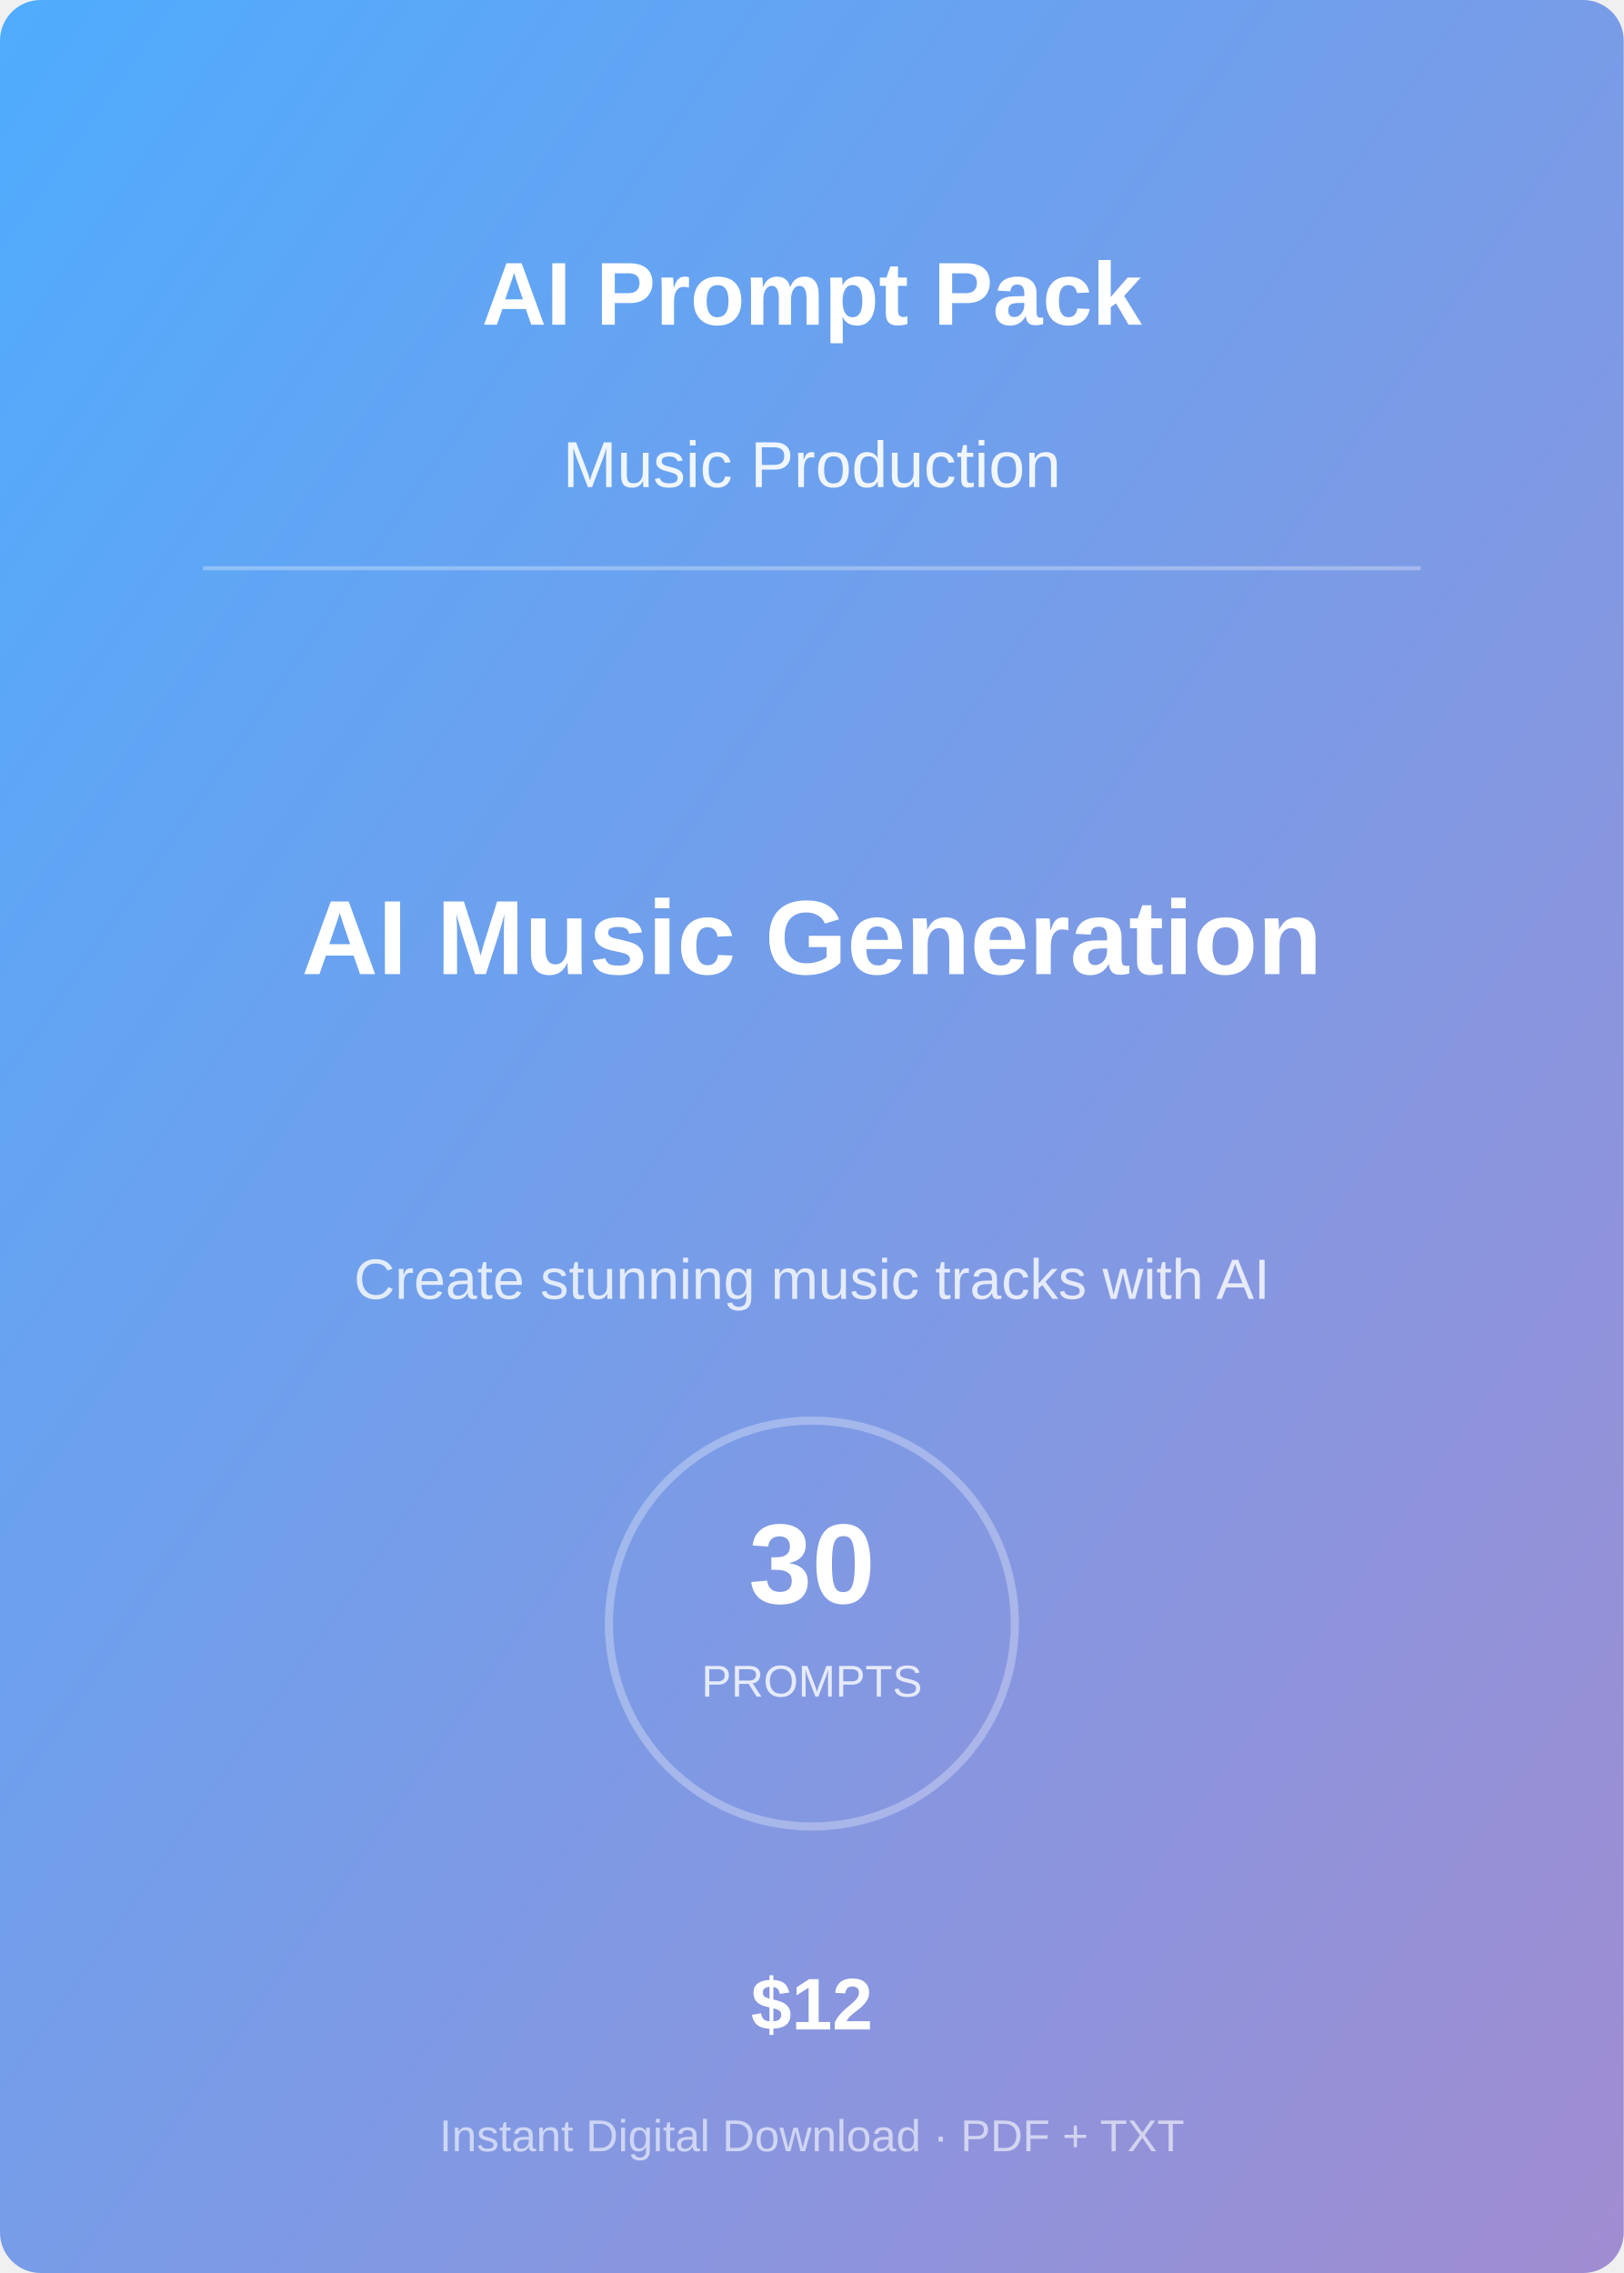
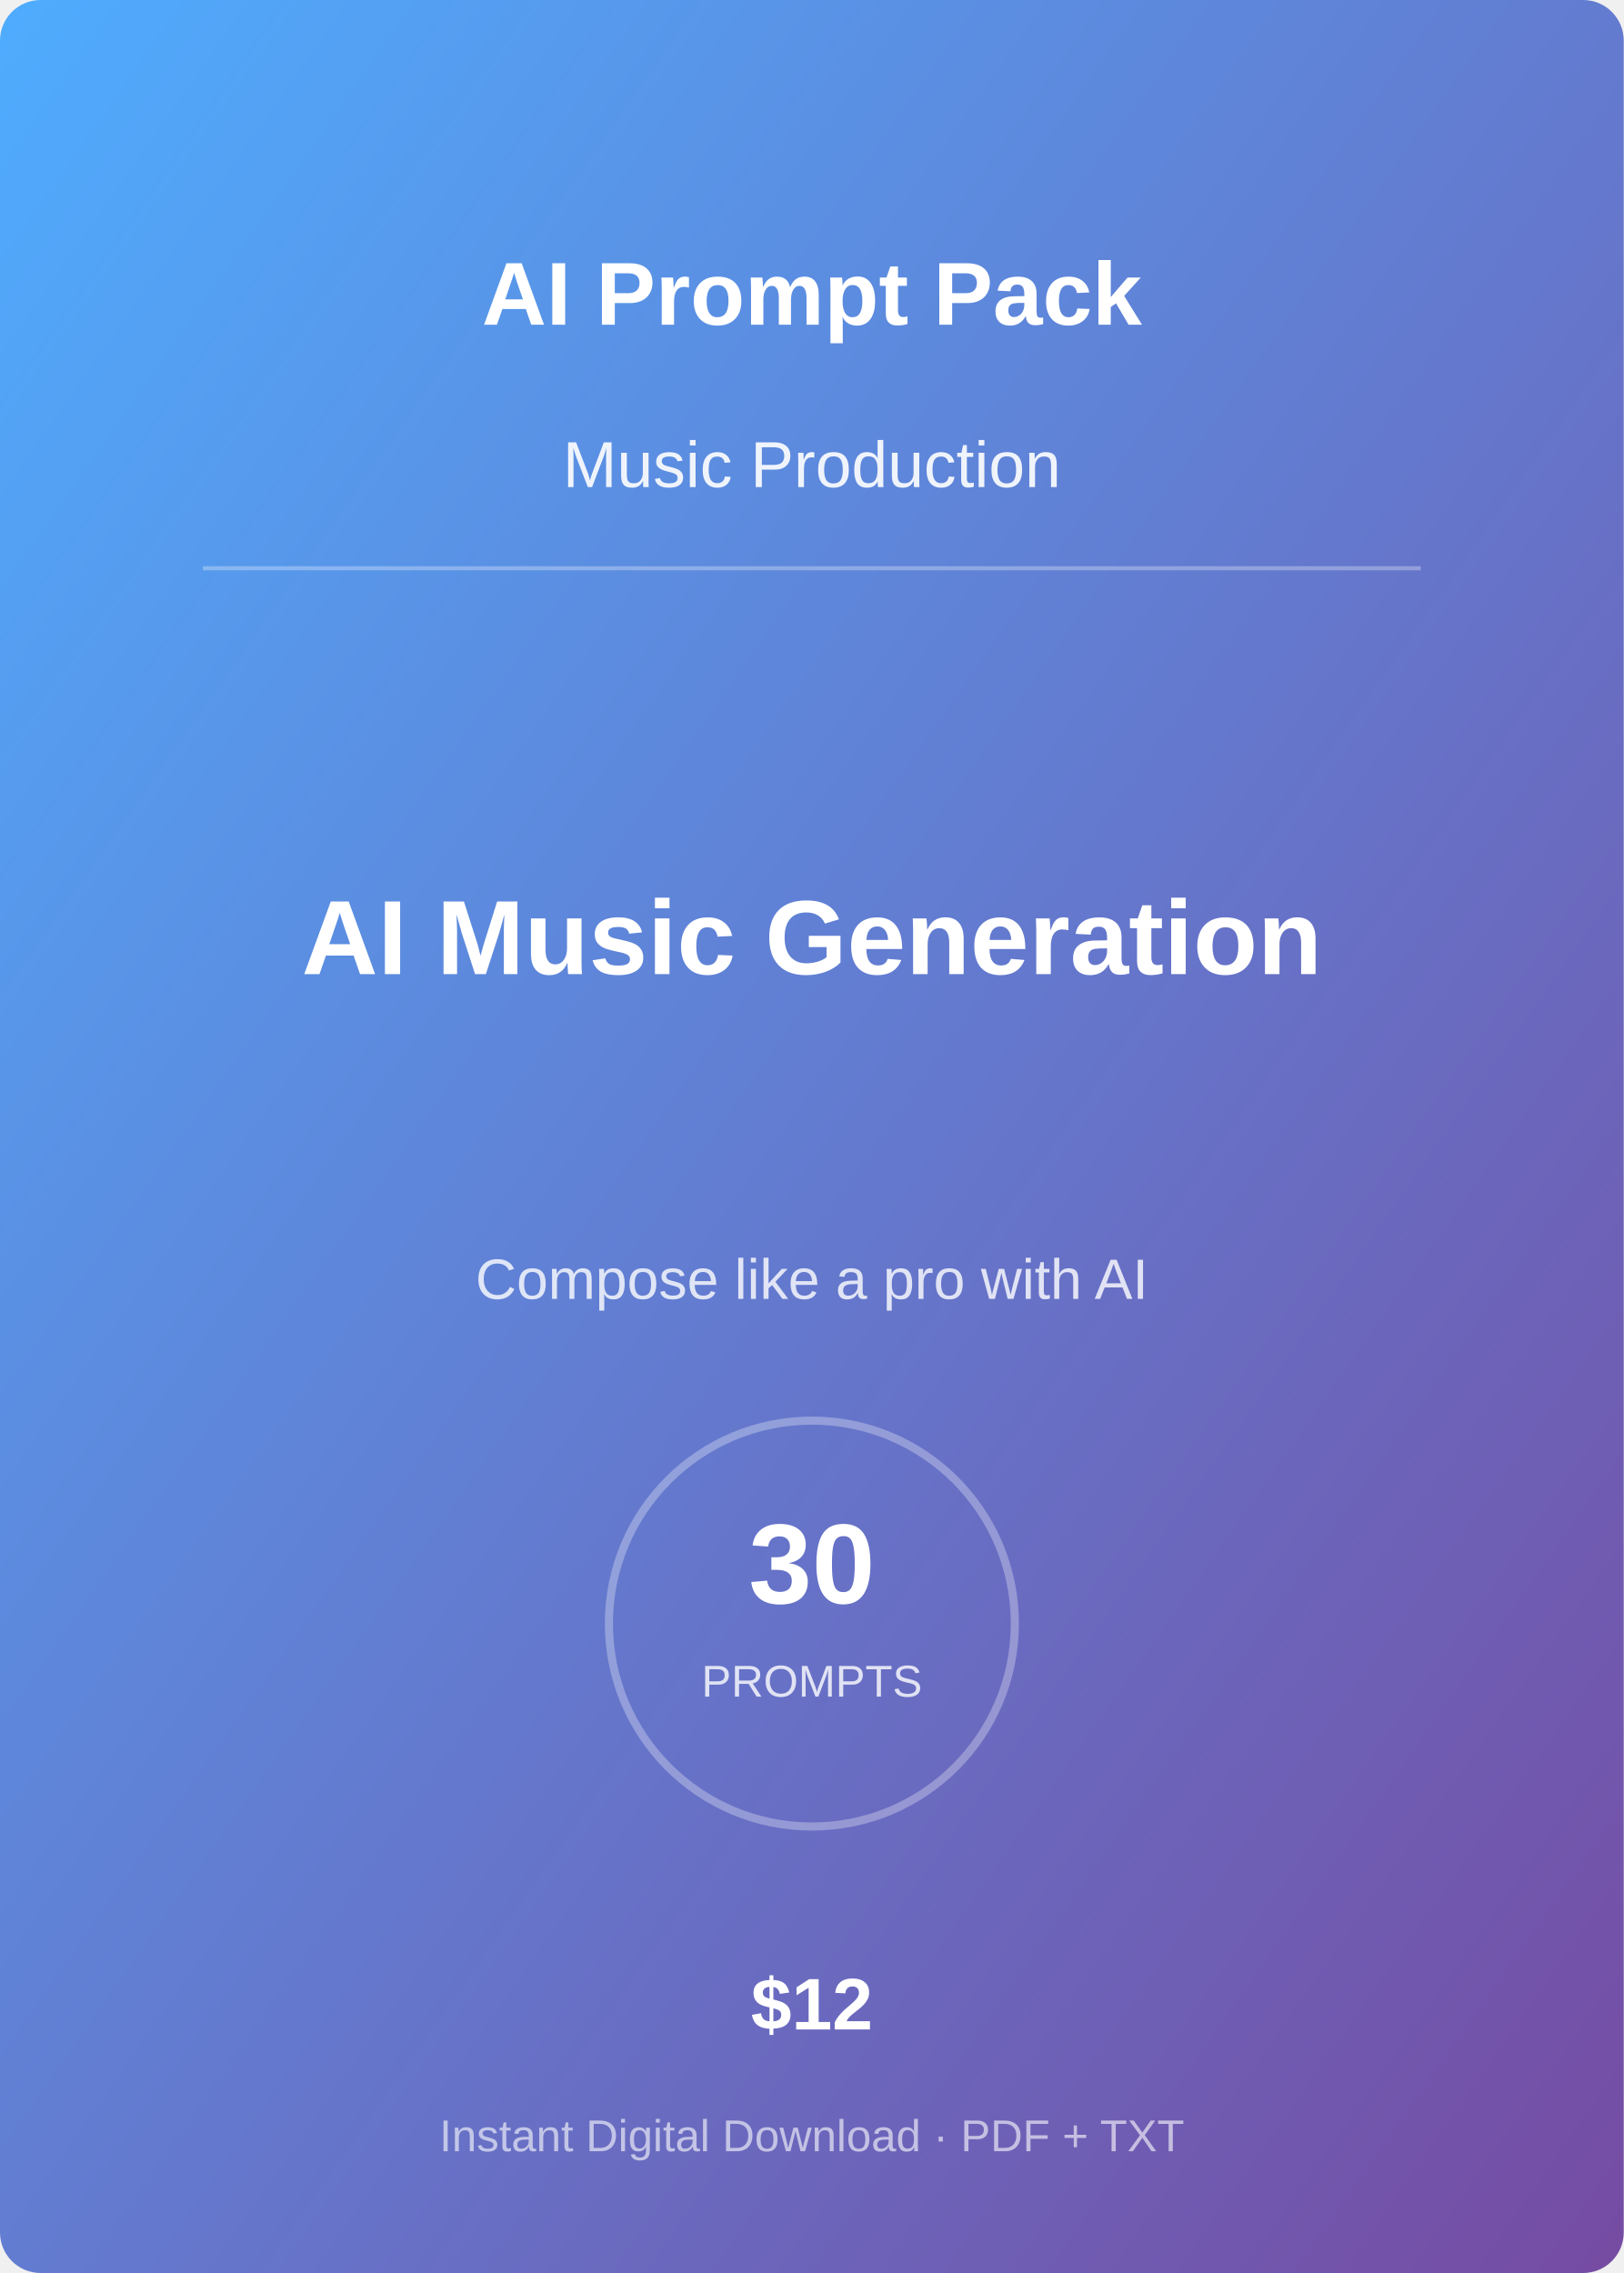
<svg xmlns="http://www.w3.org/2000/svg" viewBox="0 0 400 560">
  <defs>
    <linearGradient id="bg" x1="0%" y1="0%" x2="100%" y2="100%">
      <stop offset="0%" style="stop-color:#4facfe" />
-       <stop offset="100%" style="stop-color:#a18cd1" />
+       <stop offset="100%" style="stop-color:#764ba2" />
    </linearGradient>
  </defs>
  <rect width="400" height="560" fill="url(#bg)" rx="10" />
  <text x="200" y="80" text-anchor="middle" font-family="Arial,sans-serif" font-size="22" font-weight="bold" fill="#fff">AI Prompt Pack</text>
  <text x="200" y="120" text-anchor="middle" font-family="Arial,sans-serif" font-size="16" fill="#fff" opacity="0.9">Music Production</text>
  <line x1="50" y1="140" x2="350" y2="140" stroke="#fff" stroke-width="1" opacity="0.3" />
  <text x="200" y="240" text-anchor="middle" font-family="Arial,sans-serif" font-size="26" font-weight="bold" fill="#fff">AI Music Generation</text>
-   <text x="200" y="320" text-anchor="middle" font-family="Arial,sans-serif" font-size="14" fill="#fff" opacity="0.8">Create stunning music tracks with AI</text>
+   <text x="200" y="320" text-anchor="middle" font-family="Arial,sans-serif" font-size="14" fill="#fff" opacity="0.8">Compose like a pro with AI</text>
  <circle cx="200" cy="400" r="50" fill="none" stroke="#fff" stroke-width="2" opacity="0.3" />
  <text x="200" y="395" text-anchor="middle" font-family="Arial,sans-serif" font-size="28" font-weight="bold" fill="#fff">30</text>
  <text x="200" y="418" text-anchor="middle" font-family="Arial,sans-serif" font-size="11" fill="#fff" opacity="0.8">PROMPTS</text>
  <text x="200" y="500" text-anchor="middle" font-family="Arial,sans-serif" font-size="18" font-weight="bold" fill="#fff">$12</text>
  <text x="200" y="530" text-anchor="middle" font-family="Arial,sans-serif" font-size="11" fill="#fff" opacity="0.6">Instant Digital Download · PDF + TXT</text>
</svg>
